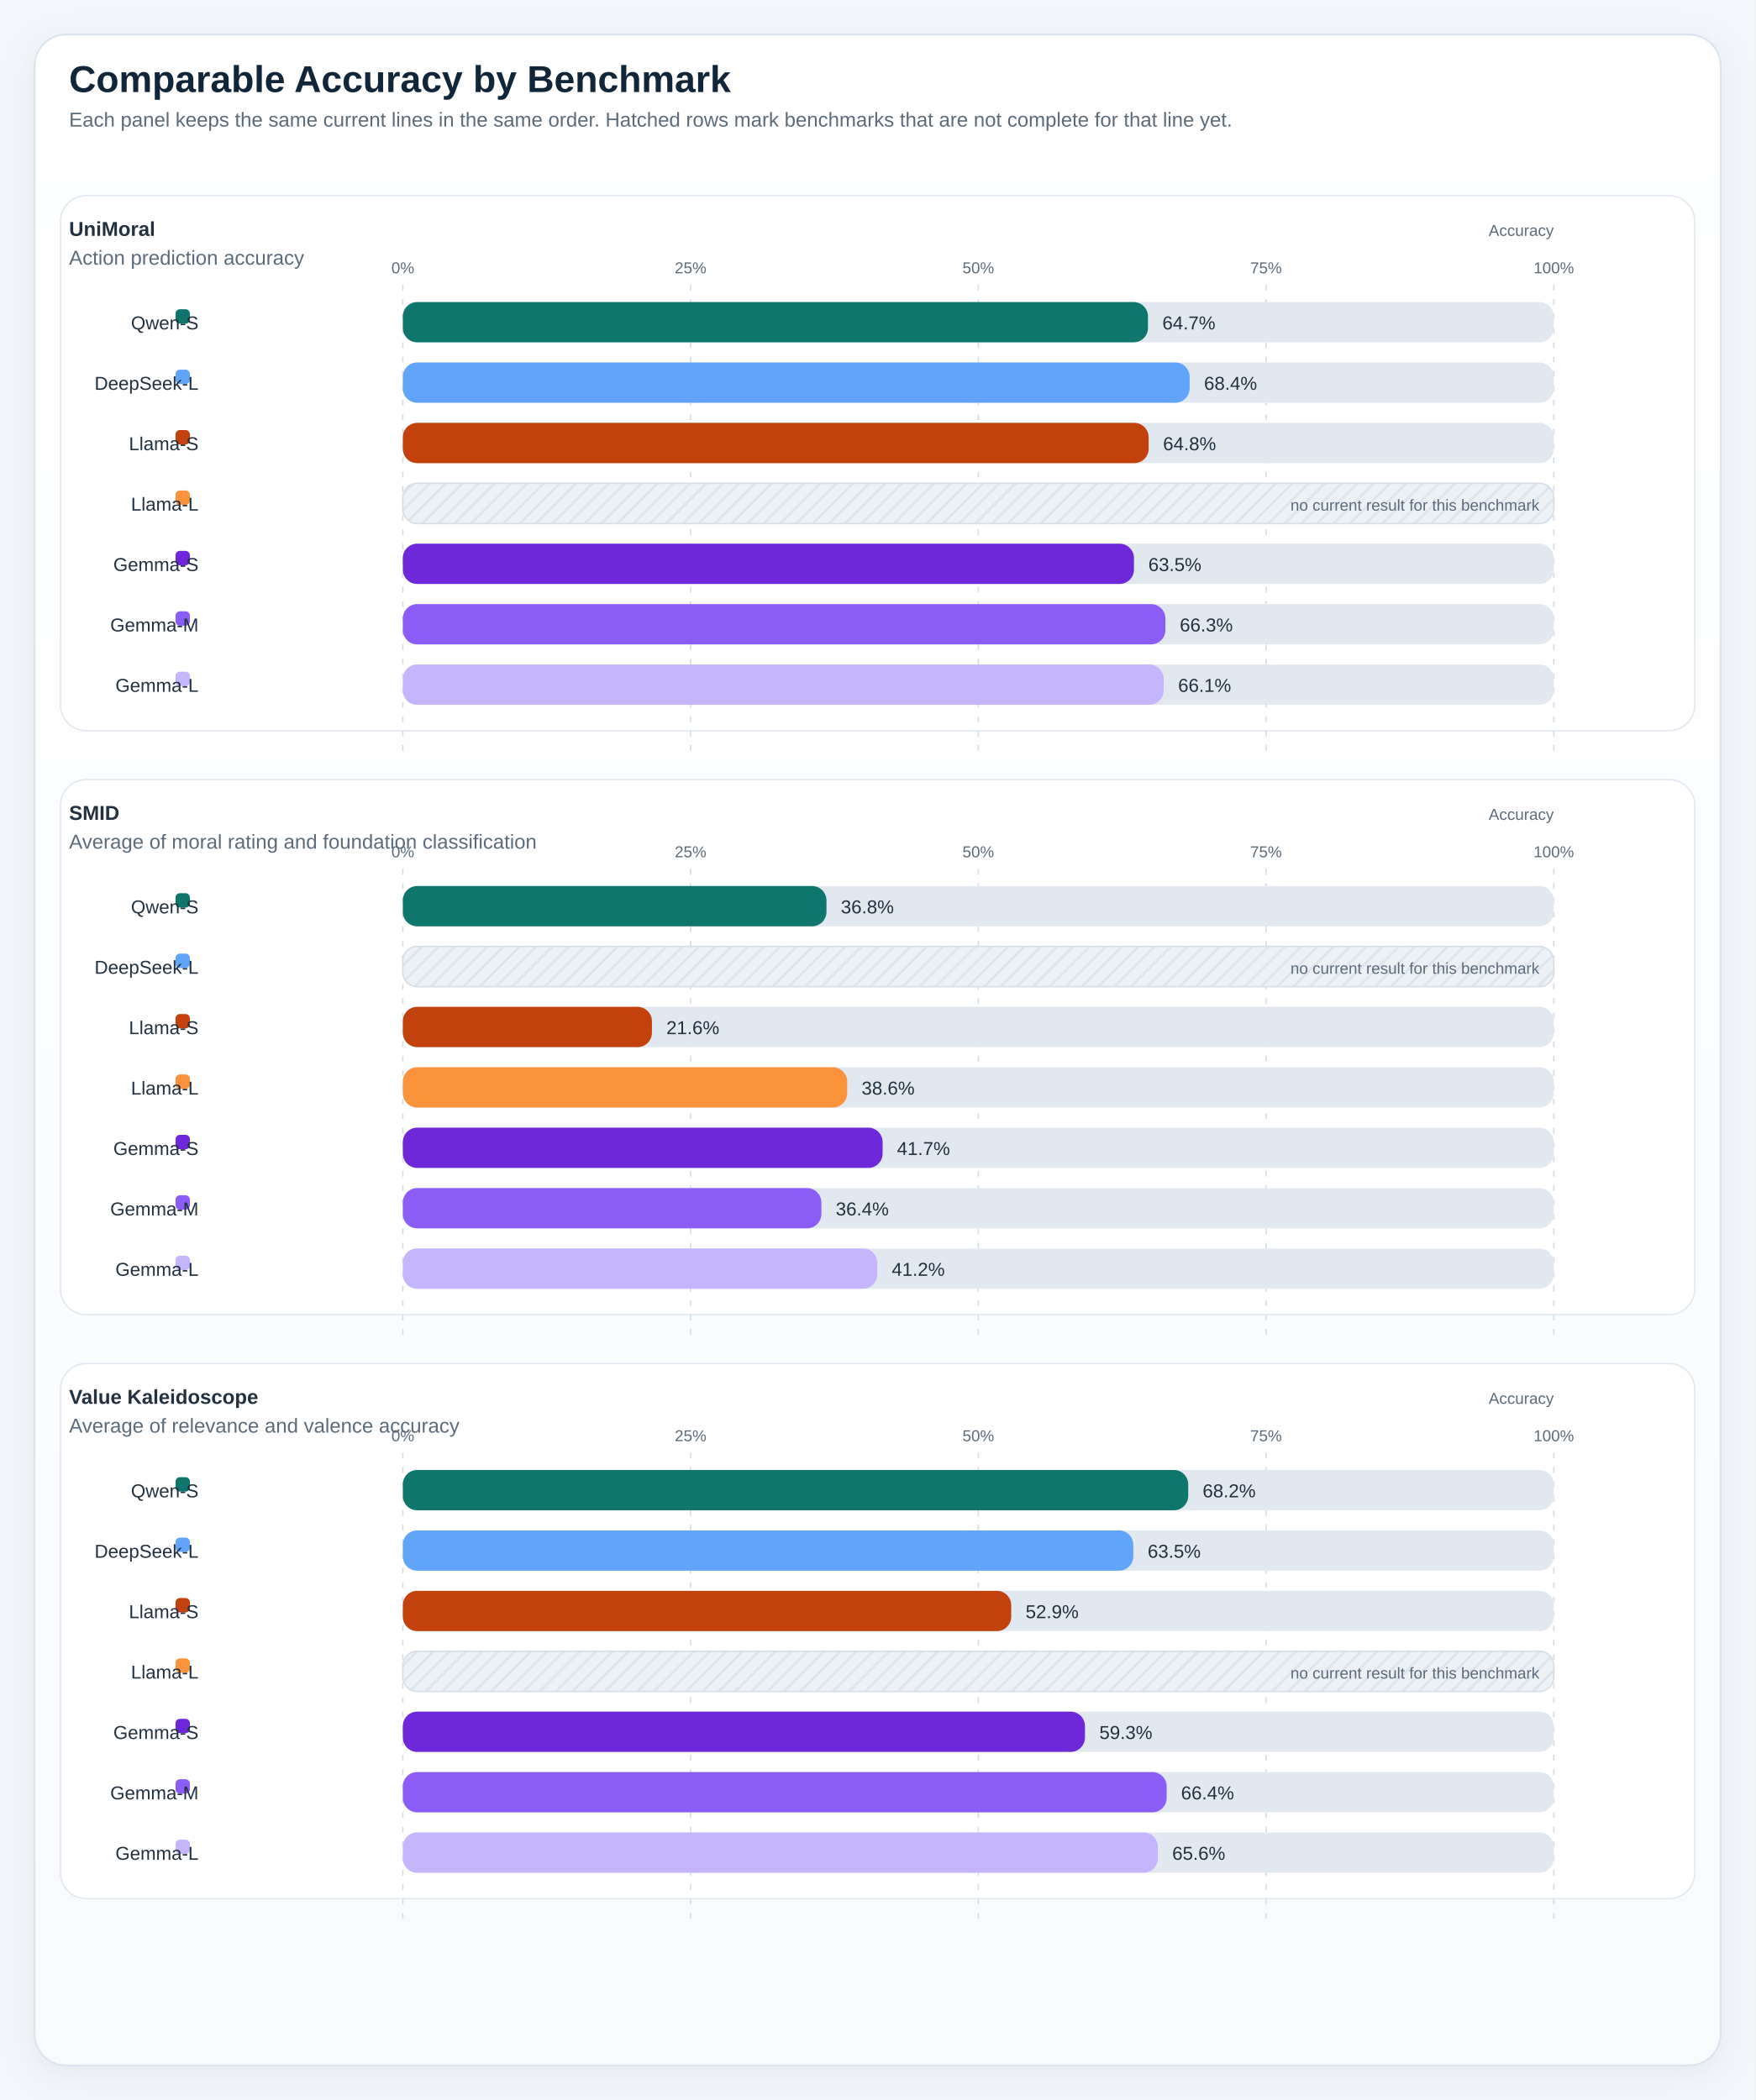
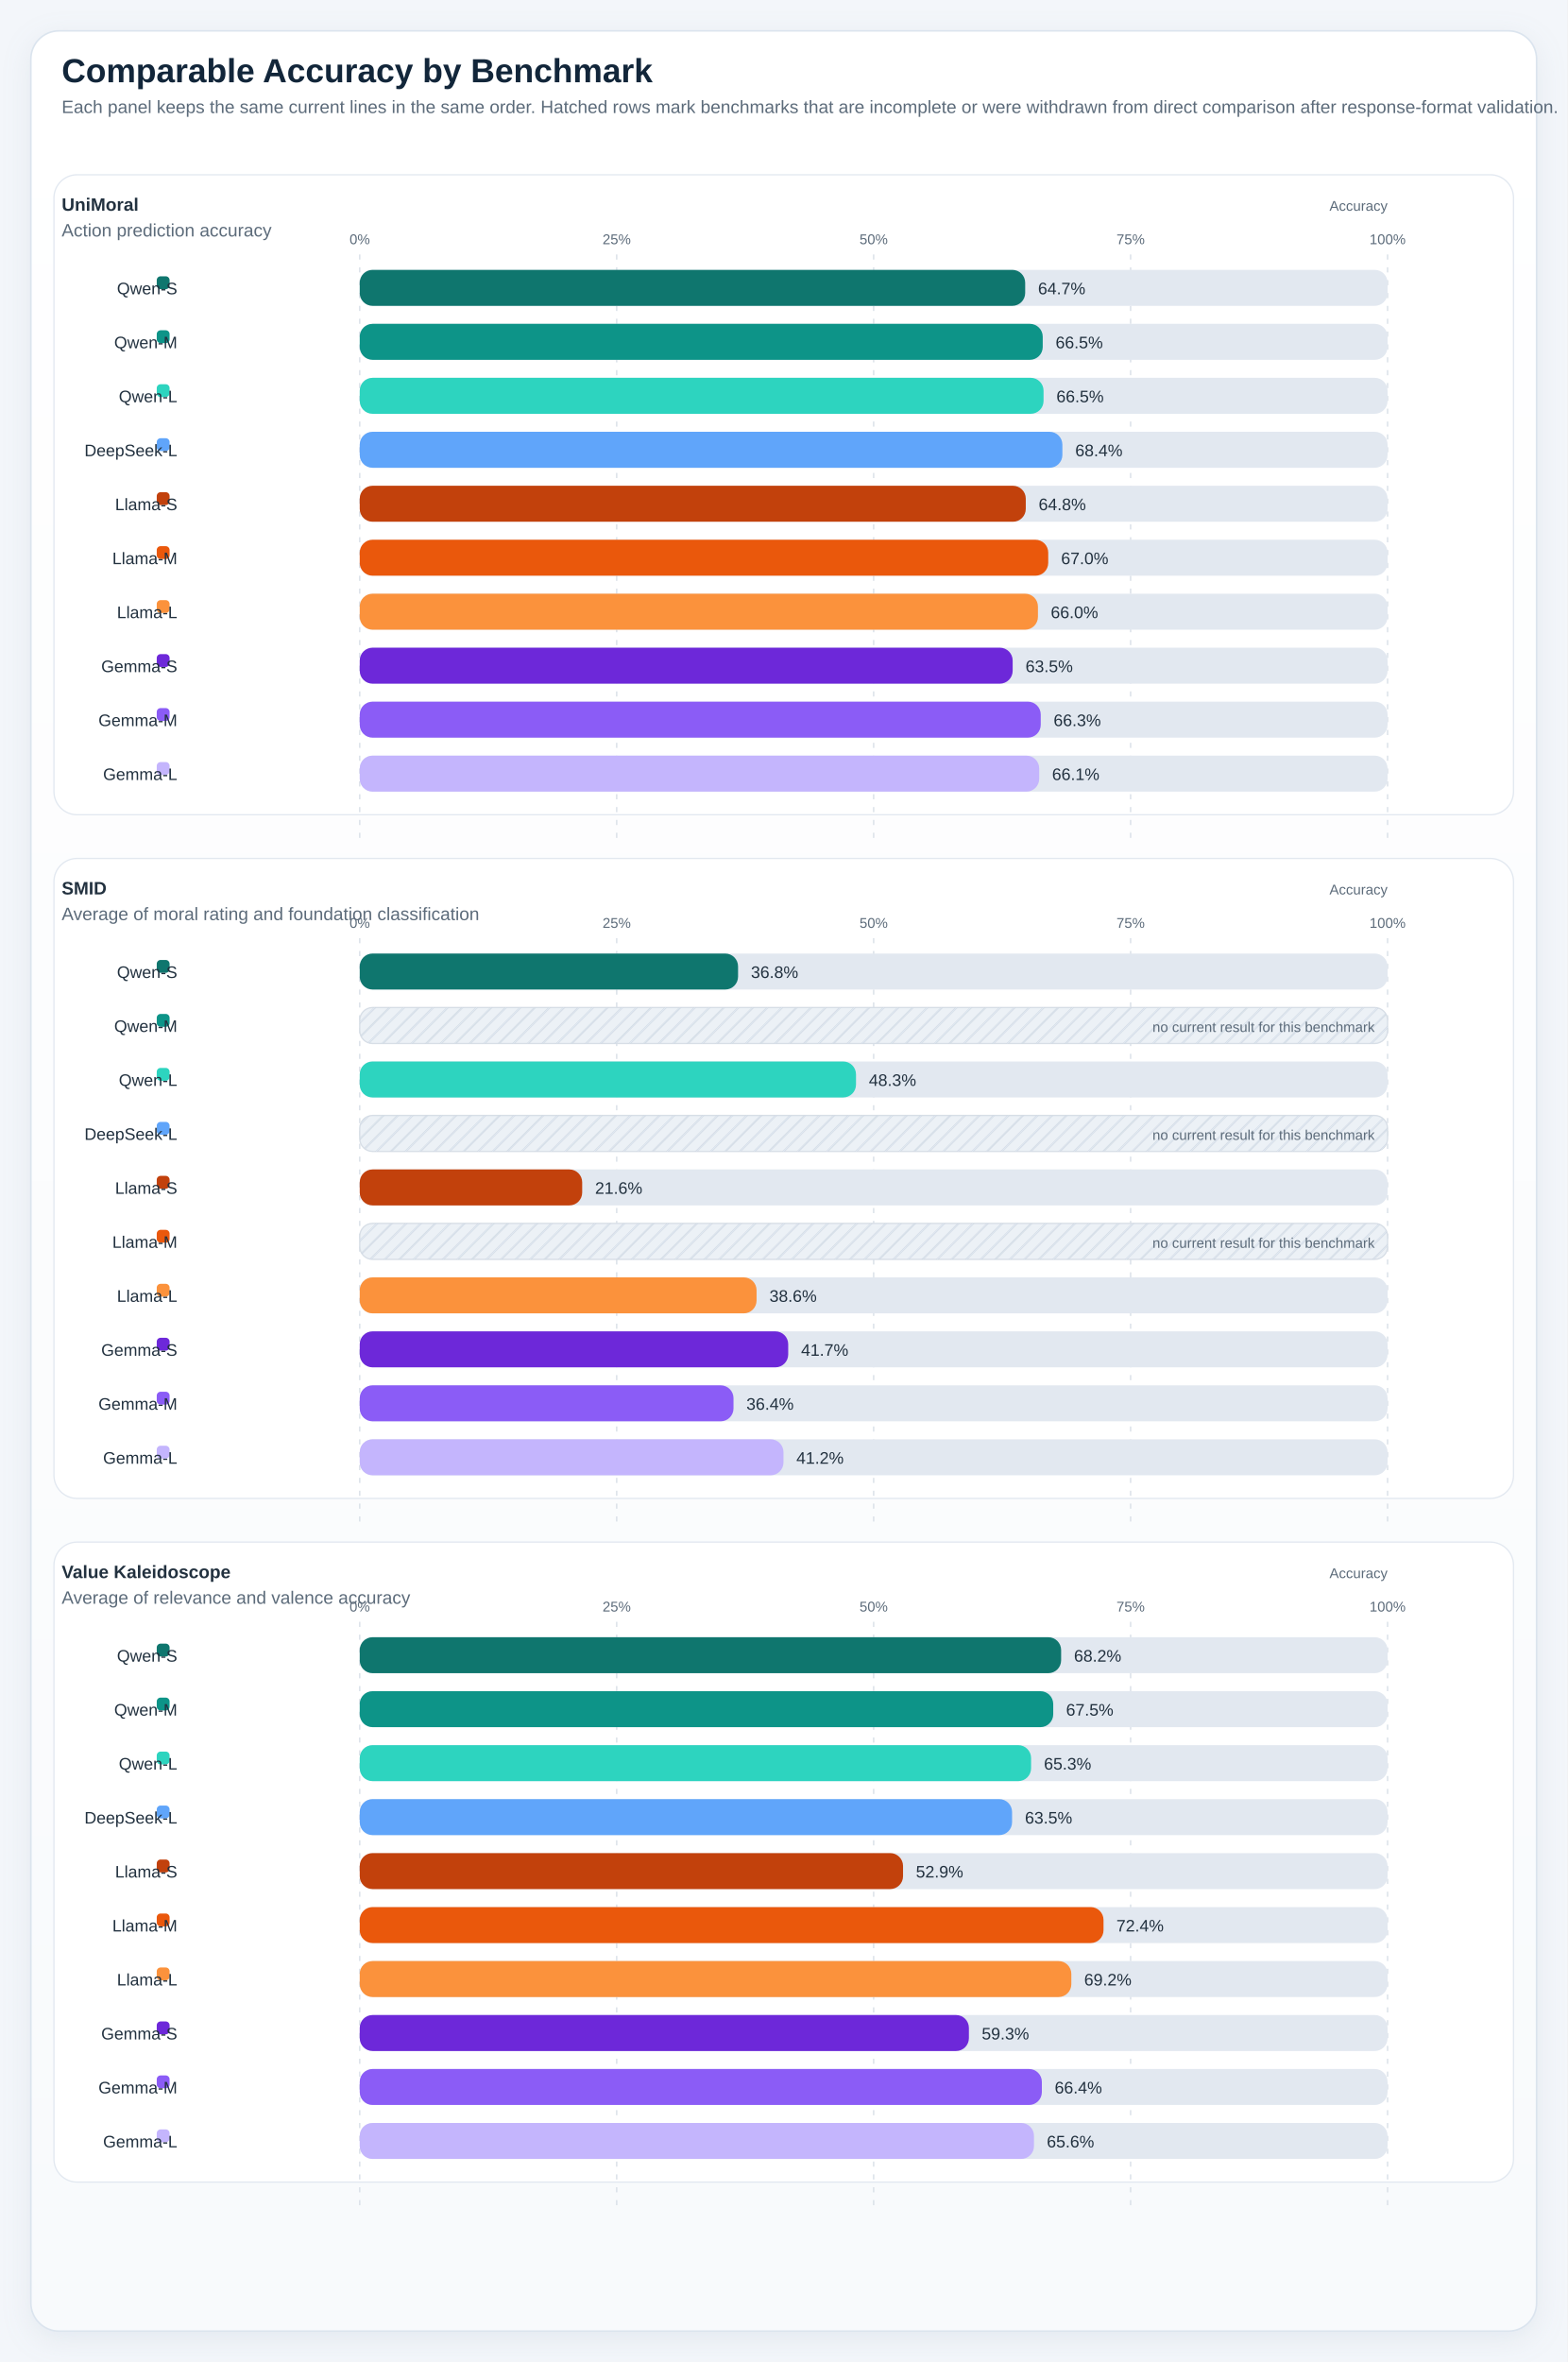
- <svg xmlns="http://www.w3.org/2000/svg" width="1220" height="1460" viewBox="0 0 1220 1460" role="img">
+ <svg xmlns="http://www.w3.org/2000/svg" viewBox="0 0 1220 1838" role="img" preserveAspectRatio="xMidYMin meet" style="max-width:100%;height:auto">
  <defs>
    <linearGradient id="panelGradient" x1="0" x2="0" y1="0" y2="1">
      <stop offset="0%" stop-color="#ffffff" />
      <stop offset="100%" stop-color="#f8fafc" />
    </linearGradient>
    <pattern id="diagonalHatch" width="8" height="8" patternUnits="userSpaceOnUse" patternTransform="rotate(45)">
      <line x1="0" y1="0" x2="0" y2="8" stroke="#cdd6e1" stroke-width="3" />
    </pattern>
    <filter id="softShadow" x="-20%" y="-20%" width="140%" height="140%">
      <feDropShadow dx="0" dy="6" stdDeviation="10" flood-color="#9fb0c2" flood-opacity="0.18" />
    </filter>
    <style>
.canvas { fill: #f3f6fa; }
.title { font: 700 26px 'IBM Plex Sans', 'Helvetica Neue', Arial, sans-serif; fill: #12263a; }
.subtitle { font: 400 14px 'IBM Plex Sans', 'Helvetica Neue', Arial, sans-serif; fill: #5c6b7a; }
.axis { font: 600 14px 'IBM Plex Sans', 'Helvetica Neue', Arial, sans-serif; fill: #22313f; }
.label { font: 500 13px 'IBM Plex Sans', 'Helvetica Neue', Arial, sans-serif; fill: #22313f; }
.metric { font: 700 20px 'IBM Plex Sans', 'Helvetica Neue', Arial, sans-serif; fill: #12263a; }
.celltext { font: 700 16px 'IBM Plex Sans', 'Helvetica Neue', Arial, sans-serif; fill: #ffffff; }
.celltext-dark { font: 700 16px 'IBM Plex Sans', 'Helvetica Neue', Arial, sans-serif; fill: #173042; }
.cellsub { font: 500 11px 'IBM Plex Sans', 'Helvetica Neue', Arial, sans-serif; fill: rgba(255,255,255,0.88); }
.cellsub-dark { font: 600 11px 'IBM Plex Sans', 'Helvetica Neue', Arial, sans-serif; fill: #385062; }
.body { font: 500 12px 'IBM Plex Sans', 'Helvetica Neue', Arial, sans-serif; fill: #22313f; }
.small { font: 500 11px 'IBM Plex Sans', 'Helvetica Neue', Arial, sans-serif; fill: #5c6b7a; }
.tiny { font: 600 10px 'IBM Plex Sans', 'Helvetica Neue', Arial, sans-serif; fill: #6b7c8f; letter-spacing: 0.04em; }
.grid { fill: #ffffff; stroke: #d7dee6; stroke-width: 1.25; }
.panel { fill: url(#panelGradient); stroke: #dbe4ee; stroke-width: 1.25; filter: url(#softShadow); }
.subpanel { fill: #ffffff; stroke: #e2e8f0; stroke-width: 1; }
.legend-card { fill: #ffffff; stroke: #dbe4ee; stroke-width: 1; }
.guide { stroke: #d7dee6; stroke-width: 1; stroke-dasharray: 4 6; }
.baseline { stroke: #aab7c6; stroke-width: 1.1; }
.muted-cell { fill: #eef2f7; stroke: #d7dee6; stroke-width: 1; }
.muted-bar { fill: #ecf1f6; stroke: #d7dee6; stroke-width: 1; }
.outline { stroke: rgba(255,255,255,0.9); stroke-width: 1; }
</style>
  </defs>
-   <rect x="0" y="0" width="1220" height="1460" class="canvas" />
-   <rect x="24" y="24" width="1172" height="1412" rx="22" class="panel" />
+   <rect x="0" y="0" width="1220" height="1838" class="canvas" />
+   <rect x="24" y="24" width="1172" height="1790" rx="22" class="panel" />
  <text x="48" y="64" class="title">Comparable Accuracy by Benchmark</text>
-   <text x="48" y="88" class="subtitle">Each panel keeps the same current lines in the same order. Hatched rows mark benchmarks that are not complete for that line yet.</text>
-   <rect x="42" y="136" width="1136" height="372" rx="18" class="subpanel" />
+   <text x="48" y="88" class="subtitle">Each panel keeps the same current lines in the same order. Hatched rows mark benchmarks that are incomplete or were withdrawn from direct comparison after response-format validation.</text>
+   <rect x="42" y="136" width="1136" height="498" rx="18" class="subpanel" />
  <text x="48" y="164" class="axis">UniMoral</text>
  <text x="48" y="184" class="subtitle">Action prediction accuracy</text>
  <text x="1080" y="164" text-anchor="end" class="small">Accuracy</text>
-   <line x1="280.00" y1="198" x2="280.00" y2="528" class="guide" />
+   <line x1="280.00" y1="198" x2="280.00" y2="654" class="guide" />
  <text x="280.00" y="190" text-anchor="middle" class="small">0%</text>
-   <line x1="480.00" y1="198" x2="480.00" y2="528" class="guide" />
+   <line x1="480.00" y1="198" x2="480.00" y2="654" class="guide" />
  <text x="480.00" y="190" text-anchor="middle" class="small">25%</text>
-   <line x1="680.00" y1="198" x2="680.00" y2="528" class="guide" />
+   <line x1="680.00" y1="198" x2="680.00" y2="654" class="guide" />
  <text x="680.00" y="190" text-anchor="middle" class="small">50%</text>
-   <line x1="880.00" y1="198" x2="880.00" y2="528" class="guide" />
+   <line x1="880.00" y1="198" x2="880.00" y2="654" class="guide" />
  <text x="880.00" y="190" text-anchor="middle" class="small">75%</text>
-   <line x1="1080.00" y1="198" x2="1080.00" y2="528" class="guide" />
+   <line x1="1080.00" y1="198" x2="1080.00" y2="654" class="guide" />
  <text x="1080.00" y="190" text-anchor="middle" class="small">100%</text>
  <rect x="122" y="215" width="10" height="10" rx="3" fill="#0f766e" />
  <text x="138" y="229" text-anchor="end" class="label">Qwen-S</text>
  <rect x="280" y="210" width="800" height="28" rx="10" fill="#e2e8f0" />
  <rect x="280" y="210" width="517.94" height="28" rx="10" fill="#0f766e" />
  <text x="807.94" y="229" text-anchor="start" class="label">64.7%</text>
-   <rect x="122" y="257" width="10" height="10" rx="3" fill="#60a5fa" />
-   <text x="138" y="271" text-anchor="end" class="label">DeepSeek-L</text>
+   <rect x="122" y="257" width="10" height="10" rx="3" fill="#0d9488" />
+   <text x="138" y="271" text-anchor="end" class="label">Qwen-M</text>
  <rect x="280" y="252" width="800" height="28" rx="10" fill="#e2e8f0" />
-   <rect x="280" y="252" width="546.90" height="28" rx="10" fill="#60a5fa" />
-   <text x="836.90" y="271" text-anchor="start" class="label">68.4%</text>
-   <rect x="122" y="299" width="10" height="10" rx="3" fill="#c2410c" />
-   <text x="138" y="313" text-anchor="end" class="label">Llama-S</text>
+   <rect x="280" y="252" width="531.60" height="28" rx="10" fill="#0d9488" />
+   <text x="821.60" y="271" text-anchor="start" class="label">66.5%</text>
+   <rect x="122" y="299" width="10" height="10" rx="3" fill="#2dd4bf" />
+   <text x="138" y="313" text-anchor="end" class="label">Qwen-L</text>
  <rect x="280" y="294" width="800" height="28" rx="10" fill="#e2e8f0" />
-   <rect x="280" y="294" width="518.40" height="28" rx="10" fill="#c2410c" />
-   <text x="808.40" y="313" text-anchor="start" class="label">64.8%</text>
-   <rect x="122" y="341" width="10" height="10" rx="3" fill="#fb923c" />
-   <text x="138" y="355" text-anchor="end" class="label">Llama-L</text>
+   <rect x="280" y="294" width="532.24" height="28" rx="10" fill="#2dd4bf" />
+   <text x="822.24" y="313" text-anchor="start" class="label">66.5%</text>
+   <rect x="122" y="341" width="10" height="10" rx="3" fill="#60a5fa" />
+   <text x="138" y="355" text-anchor="end" class="label">DeepSeek-L</text>
  <rect x="280" y="336" width="800" height="28" rx="10" fill="#e2e8f0" />
-   <rect x="280" y="336" width="800" height="28" rx="10" class="muted-bar" />
-   <rect x="280" y="336" width="800" height="28" rx="10" fill="url(#diagonalHatch)" opacity="0.7" />
-   <text x="1070" y="355" text-anchor="end" class="small">no current result for this benchmark</text>
-   <rect x="122" y="383" width="10" height="10" rx="3" fill="#6d28d9" />
-   <text x="138" y="397" text-anchor="end" class="label">Gemma-S</text>
+   <rect x="280" y="336" width="546.90" height="28" rx="10" fill="#60a5fa" />
+   <text x="836.90" y="355" text-anchor="start" class="label">68.4%</text>
+   <rect x="122" y="383" width="10" height="10" rx="3" fill="#c2410c" />
+   <text x="138" y="397" text-anchor="end" class="label">Llama-S</text>
  <rect x="280" y="378" width="800" height="28" rx="10" fill="#e2e8f0" />
-   <rect x="280" y="378" width="508.20" height="28" rx="10" fill="#6d28d9" />
-   <text x="798.20" y="397" text-anchor="start" class="label">63.5%</text>
-   <rect x="122" y="425" width="10" height="10" rx="3" fill="#8b5cf6" />
-   <text x="138" y="439" text-anchor="end" class="label">Gemma-M</text>
+   <rect x="280" y="378" width="518.40" height="28" rx="10" fill="#c2410c" />
+   <text x="808.40" y="397" text-anchor="start" class="label">64.8%</text>
+   <rect x="122" y="425" width="10" height="10" rx="3" fill="#ea580c" />
+   <text x="138" y="439" text-anchor="end" class="label">Llama-M</text>
  <rect x="280" y="420" width="800" height="28" rx="10" fill="#e2e8f0" />
-   <rect x="280" y="420" width="530.05" height="28" rx="10" fill="#8b5cf6" />
-   <text x="820.05" y="439" text-anchor="start" class="label">66.3%</text>
-   <rect x="122" y="467" width="10" height="10" rx="3" fill="#c4b5fd" />
-   <text x="138" y="481" text-anchor="end" class="label">Gemma-L</text>
+   <rect x="280" y="420" width="535.88" height="28" rx="10" fill="#ea580c" />
+   <text x="825.88" y="439" text-anchor="start" class="label">67.0%</text>
+   <rect x="122" y="467" width="10" height="10" rx="3" fill="#fb923c" />
+   <text x="138" y="481" text-anchor="end" class="label">Llama-L</text>
  <rect x="280" y="462" width="800" height="28" rx="10" fill="#e2e8f0" />
-   <rect x="280" y="462" width="528.87" height="28" rx="10" fill="#c4b5fd" />
-   <text x="818.87" y="481" text-anchor="start" class="label">66.1%</text>
-   <rect x="42" y="542" width="1136" height="372" rx="18" class="subpanel" />
-   <text x="48" y="570" class="axis">SMID</text>
-   <text x="48" y="590" class="subtitle">Average of moral rating and foundation classification</text>
-   <text x="1080" y="570" text-anchor="end" class="small">Accuracy</text>
-   <line x1="280.00" y1="604" x2="280.00" y2="934" class="guide" />
-   <text x="280.00" y="596" text-anchor="middle" class="small">0%</text>
-   <line x1="480.00" y1="604" x2="480.00" y2="934" class="guide" />
-   <text x="480.00" y="596" text-anchor="middle" class="small">25%</text>
-   <line x1="680.00" y1="604" x2="680.00" y2="934" class="guide" />
-   <text x="680.00" y="596" text-anchor="middle" class="small">50%</text>
-   <line x1="880.00" y1="604" x2="880.00" y2="934" class="guide" />
-   <text x="880.00" y="596" text-anchor="middle" class="small">75%</text>
-   <line x1="1080.00" y1="604" x2="1080.00" y2="934" class="guide" />
-   <text x="1080.00" y="596" text-anchor="middle" class="small">100%</text>
-   <rect x="122" y="621" width="10" height="10" rx="3" fill="#0f766e" />
-   <text x="138" y="635" text-anchor="end" class="label">Qwen-S</text>
-   <rect x="280" y="616" width="800" height="28" rx="10" fill="#e2e8f0" />
-   <rect x="280" y="616" width="294.46" height="28" rx="10" fill="#0f766e" />
-   <text x="584.46" y="635" text-anchor="start" class="label">36.8%</text>
-   <rect x="122" y="663" width="10" height="10" rx="3" fill="#60a5fa" />
-   <text x="138" y="677" text-anchor="end" class="label">DeepSeek-L</text>
-   <rect x="280" y="658" width="800" height="28" rx="10" fill="#e2e8f0" />
-   <rect x="280" y="658" width="800" height="28" rx="10" class="muted-bar" />
-   <rect x="280" y="658" width="800" height="28" rx="10" fill="url(#diagonalHatch)" opacity="0.7" />
-   <text x="1070" y="677" text-anchor="end" class="small">no current result for this benchmark</text>
-   <rect x="122" y="705" width="10" height="10" rx="3" fill="#c2410c" />
-   <text x="138" y="719" text-anchor="end" class="label">Llama-S</text>
-   <rect x="280" y="700" width="800" height="28" rx="10" fill="#e2e8f0" />
-   <rect x="280" y="700" width="173.14" height="28" rx="10" fill="#c2410c" />
-   <text x="463.14" y="719" text-anchor="start" class="label">21.6%</text>
-   <rect x="122" y="747" width="10" height="10" rx="3" fill="#fb923c" />
-   <text x="138" y="761" text-anchor="end" class="label">Llama-L</text>
+   <rect x="280" y="462" width="527.87" height="28" rx="10" fill="#fb923c" />
+   <text x="817.87" y="481" text-anchor="start" class="label">66.0%</text>
+   <rect x="122" y="509" width="10" height="10" rx="3" fill="#6d28d9" />
+   <text x="138" y="523" text-anchor="end" class="label">Gemma-S</text>
+   <rect x="280" y="504" width="800" height="28" rx="10" fill="#e2e8f0" />
+   <rect x="280" y="504" width="508.20" height="28" rx="10" fill="#6d28d9" />
+   <text x="798.20" y="523" text-anchor="start" class="label">63.5%</text>
+   <rect x="122" y="551" width="10" height="10" rx="3" fill="#8b5cf6" />
+   <text x="138" y="565" text-anchor="end" class="label">Gemma-M</text>
+   <rect x="280" y="546" width="800" height="28" rx="10" fill="#e2e8f0" />
+   <rect x="280" y="546" width="530.05" height="28" rx="10" fill="#8b5cf6" />
+   <text x="820.05" y="565" text-anchor="start" class="label">66.3%</text>
+   <rect x="122" y="593" width="10" height="10" rx="3" fill="#c4b5fd" />
+   <text x="138" y="607" text-anchor="end" class="label">Gemma-L</text>
+   <rect x="280" y="588" width="800" height="28" rx="10" fill="#e2e8f0" />
+   <rect x="280" y="588" width="528.87" height="28" rx="10" fill="#c4b5fd" />
+   <text x="818.87" y="607" text-anchor="start" class="label">66.1%</text>
+   <rect x="42" y="668" width="1136" height="498" rx="18" class="subpanel" />
+   <text x="48" y="696" class="axis">SMID</text>
+   <text x="48" y="716" class="subtitle">Average of moral rating and foundation classification</text>
+   <text x="1080" y="696" text-anchor="end" class="small">Accuracy</text>
+   <line x1="280.00" y1="730" x2="280.00" y2="1186" class="guide" />
+   <text x="280.00" y="722" text-anchor="middle" class="small">0%</text>
+   <line x1="480.00" y1="730" x2="480.00" y2="1186" class="guide" />
+   <text x="480.00" y="722" text-anchor="middle" class="small">25%</text>
+   <line x1="680.00" y1="730" x2="680.00" y2="1186" class="guide" />
+   <text x="680.00" y="722" text-anchor="middle" class="small">50%</text>
+   <line x1="880.00" y1="730" x2="880.00" y2="1186" class="guide" />
+   <text x="880.00" y="722" text-anchor="middle" class="small">75%</text>
+   <line x1="1080.00" y1="730" x2="1080.00" y2="1186" class="guide" />
+   <text x="1080.00" y="722" text-anchor="middle" class="small">100%</text>
+   <rect x="122" y="747" width="10" height="10" rx="3" fill="#0f766e" />
+   <text x="138" y="761" text-anchor="end" class="label">Qwen-S</text>
  <rect x="280" y="742" width="800" height="28" rx="10" fill="#e2e8f0" />
-   <rect x="280" y="742" width="308.87" height="28" rx="10" fill="#fb923c" />
-   <text x="598.87" y="761" text-anchor="start" class="label">38.6%</text>
-   <rect x="122" y="789" width="10" height="10" rx="3" fill="#6d28d9" />
-   <text x="138" y="803" text-anchor="end" class="label">Gemma-S</text>
+   <rect x="280" y="742" width="294.46" height="28" rx="10" fill="#0f766e" />
+   <text x="584.46" y="761" text-anchor="start" class="label">36.8%</text>
+   <rect x="122" y="789" width="10" height="10" rx="3" fill="#0d9488" />
+   <text x="138" y="803" text-anchor="end" class="label">Qwen-M</text>
  <rect x="280" y="784" width="800" height="28" rx="10" fill="#e2e8f0" />
-   <rect x="280" y="784" width="333.49" height="28" rx="10" fill="#6d28d9" />
-   <text x="623.49" y="803" text-anchor="start" class="label">41.7%</text>
-   <rect x="122" y="831" width="10" height="10" rx="3" fill="#8b5cf6" />
-   <text x="138" y="845" text-anchor="end" class="label">Gemma-M</text>
+   <rect x="280" y="784" width="800" height="28" rx="10" class="muted-bar" />
+   <rect x="280" y="784" width="800" height="28" rx="10" fill="url(#diagonalHatch)" opacity="0.7" />
+   <text x="1070" y="803" text-anchor="end" class="small">no current result for this benchmark</text>
+   <rect x="122" y="831" width="10" height="10" rx="3" fill="#2dd4bf" />
+   <text x="138" y="845" text-anchor="end" class="label">Qwen-L</text>
  <rect x="280" y="826" width="800" height="28" rx="10" fill="#e2e8f0" />
-   <rect x="280" y="826" width="290.92" height="28" rx="10" fill="#8b5cf6" />
-   <text x="580.92" y="845" text-anchor="start" class="label">36.4%</text>
-   <rect x="122" y="873" width="10" height="10" rx="3" fill="#c4b5fd" />
-   <text x="138" y="887" text-anchor="end" class="label">Gemma-L</text>
+   <rect x="280" y="826" width="386.26" height="28" rx="10" fill="#2dd4bf" />
+   <text x="676.26" y="845" text-anchor="start" class="label">48.3%</text>
+   <rect x="122" y="873" width="10" height="10" rx="3" fill="#60a5fa" />
+   <text x="138" y="887" text-anchor="end" class="label">DeepSeek-L</text>
  <rect x="280" y="868" width="800" height="28" rx="10" fill="#e2e8f0" />
-   <rect x="280" y="868" width="329.82" height="28" rx="10" fill="#c4b5fd" />
-   <text x="619.82" y="887" text-anchor="start" class="label">41.2%</text>
-   <rect x="42" y="948" width="1136" height="372" rx="18" class="subpanel" />
-   <text x="48" y="976" class="axis">Value Kaleidoscope</text>
-   <text x="48" y="996" class="subtitle">Average of relevance and valence accuracy</text>
-   <text x="1080" y="976" text-anchor="end" class="small">Accuracy</text>
-   <line x1="280.00" y1="1010" x2="280.00" y2="1340" class="guide" />
-   <text x="280.00" y="1002" text-anchor="middle" class="small">0%</text>
-   <line x1="480.00" y1="1010" x2="480.00" y2="1340" class="guide" />
-   <text x="480.00" y="1002" text-anchor="middle" class="small">25%</text>
-   <line x1="680.00" y1="1010" x2="680.00" y2="1340" class="guide" />
-   <text x="680.00" y="1002" text-anchor="middle" class="small">50%</text>
-   <line x1="880.00" y1="1010" x2="880.00" y2="1340" class="guide" />
-   <text x="880.00" y="1002" text-anchor="middle" class="small">75%</text>
-   <line x1="1080.00" y1="1010" x2="1080.00" y2="1340" class="guide" />
-   <text x="1080.00" y="1002" text-anchor="middle" class="small">100%</text>
-   <rect x="122" y="1027" width="10" height="10" rx="3" fill="#0f766e" />
-   <text x="138" y="1041" text-anchor="end" class="label">Qwen-S</text>
-   <rect x="280" y="1022" width="800" height="28" rx="10" fill="#e2e8f0" />
-   <rect x="280" y="1022" width="545.92" height="28" rx="10" fill="#0f766e" />
-   <text x="835.92" y="1041" text-anchor="start" class="label">68.2%</text>
-   <rect x="122" y="1069" width="10" height="10" rx="3" fill="#60a5fa" />
-   <text x="138" y="1083" text-anchor="end" class="label">DeepSeek-L</text>
-   <rect x="280" y="1064" width="800" height="28" rx="10" fill="#e2e8f0" />
-   <rect x="280" y="1064" width="507.74" height="28" rx="10" fill="#60a5fa" />
-   <text x="797.74" y="1083" text-anchor="start" class="label">63.5%</text>
-   <rect x="122" y="1111" width="10" height="10" rx="3" fill="#c2410c" />
-   <text x="138" y="1125" text-anchor="end" class="label">Llama-S</text>
-   <rect x="280" y="1106" width="800" height="28" rx="10" fill="#e2e8f0" />
-   <rect x="280" y="1106" width="422.87" height="28" rx="10" fill="#c2410c" />
-   <text x="712.87" y="1125" text-anchor="start" class="label">52.9%</text>
-   <rect x="122" y="1153" width="10" height="10" rx="3" fill="#fb923c" />
-   <text x="138" y="1167" text-anchor="end" class="label">Llama-L</text>
-   <rect x="280" y="1148" width="800" height="28" rx="10" fill="#e2e8f0" />
-   <rect x="280" y="1148" width="800" height="28" rx="10" class="muted-bar" />
-   <rect x="280" y="1148" width="800" height="28" rx="10" fill="url(#diagonalHatch)" opacity="0.7" />
-   <text x="1070" y="1167" text-anchor="end" class="small">no current result for this benchmark</text>
-   <rect x="122" y="1195" width="10" height="10" rx="3" fill="#6d28d9" />
-   <text x="138" y="1209" text-anchor="end" class="label">Gemma-S</text>
-   <rect x="280" y="1190" width="800" height="28" rx="10" fill="#e2e8f0" />
-   <rect x="280" y="1190" width="474.13" height="28" rx="10" fill="#6d28d9" />
-   <text x="764.13" y="1209" text-anchor="start" class="label">59.3%</text>
-   <rect x="122" y="1237" width="10" height="10" rx="3" fill="#8b5cf6" />
-   <text x="138" y="1251" text-anchor="end" class="label">Gemma-M</text>
-   <rect x="280" y="1232" width="800" height="28" rx="10" fill="#e2e8f0" />
-   <rect x="280" y="1232" width="530.92" height="28" rx="10" fill="#8b5cf6" />
-   <text x="820.92" y="1251" text-anchor="start" class="label">66.4%</text>
-   <rect x="122" y="1279" width="10" height="10" rx="3" fill="#c4b5fd" />
-   <text x="138" y="1293" text-anchor="end" class="label">Gemma-L</text>
+   <rect x="280" y="868" width="800" height="28" rx="10" class="muted-bar" />
+   <rect x="280" y="868" width="800" height="28" rx="10" fill="url(#diagonalHatch)" opacity="0.7" />
+   <text x="1070" y="887" text-anchor="end" class="small">no current result for this benchmark</text>
+   <rect x="122" y="915" width="10" height="10" rx="3" fill="#c2410c" />
+   <text x="138" y="929" text-anchor="end" class="label">Llama-S</text>
+   <rect x="280" y="910" width="800" height="28" rx="10" fill="#e2e8f0" />
+   <rect x="280" y="910" width="173.14" height="28" rx="10" fill="#c2410c" />
+   <text x="463.14" y="929" text-anchor="start" class="label">21.6%</text>
+   <rect x="122" y="957" width="10" height="10" rx="3" fill="#ea580c" />
+   <text x="138" y="971" text-anchor="end" class="label">Llama-M</text>
+   <rect x="280" y="952" width="800" height="28" rx="10" fill="#e2e8f0" />
+   <rect x="280" y="952" width="800" height="28" rx="10" class="muted-bar" />
+   <rect x="280" y="952" width="800" height="28" rx="10" fill="url(#diagonalHatch)" opacity="0.7" />
+   <text x="1070" y="971" text-anchor="end" class="small">no current result for this benchmark</text>
+   <rect x="122" y="999" width="10" height="10" rx="3" fill="#fb923c" />
+   <text x="138" y="1013" text-anchor="end" class="label">Llama-L</text>
+   <rect x="280" y="994" width="800" height="28" rx="10" fill="#e2e8f0" />
+   <rect x="280" y="994" width="308.87" height="28" rx="10" fill="#fb923c" />
+   <text x="598.87" y="1013" text-anchor="start" class="label">38.6%</text>
+   <rect x="122" y="1041" width="10" height="10" rx="3" fill="#6d28d9" />
+   <text x="138" y="1055" text-anchor="end" class="label">Gemma-S</text>
+   <rect x="280" y="1036" width="800" height="28" rx="10" fill="#e2e8f0" />
+   <rect x="280" y="1036" width="333.49" height="28" rx="10" fill="#6d28d9" />
+   <text x="623.49" y="1055" text-anchor="start" class="label">41.7%</text>
+   <rect x="122" y="1083" width="10" height="10" rx="3" fill="#8b5cf6" />
+   <text x="138" y="1097" text-anchor="end" class="label">Gemma-M</text>
+   <rect x="280" y="1078" width="800" height="28" rx="10" fill="#e2e8f0" />
+   <rect x="280" y="1078" width="290.92" height="28" rx="10" fill="#8b5cf6" />
+   <text x="580.92" y="1097" text-anchor="start" class="label">36.4%</text>
+   <rect x="122" y="1125" width="10" height="10" rx="3" fill="#c4b5fd" />
+   <text x="138" y="1139" text-anchor="end" class="label">Gemma-L</text>
+   <rect x="280" y="1120" width="800" height="28" rx="10" fill="#e2e8f0" />
+   <rect x="280" y="1120" width="329.82" height="28" rx="10" fill="#c4b5fd" />
+   <text x="619.82" y="1139" text-anchor="start" class="label">41.2%</text>
+   <rect x="42" y="1200" width="1136" height="498" rx="18" class="subpanel" />
+   <text x="48" y="1228" class="axis">Value Kaleidoscope</text>
+   <text x="48" y="1248" class="subtitle">Average of relevance and valence accuracy</text>
+   <text x="1080" y="1228" text-anchor="end" class="small">Accuracy</text>
+   <line x1="280.00" y1="1262" x2="280.00" y2="1718" class="guide" />
+   <text x="280.00" y="1254" text-anchor="middle" class="small">0%</text>
+   <line x1="480.00" y1="1262" x2="480.00" y2="1718" class="guide" />
+   <text x="480.00" y="1254" text-anchor="middle" class="small">25%</text>
+   <line x1="680.00" y1="1262" x2="680.00" y2="1718" class="guide" />
+   <text x="680.00" y="1254" text-anchor="middle" class="small">50%</text>
+   <line x1="880.00" y1="1262" x2="880.00" y2="1718" class="guide" />
+   <text x="880.00" y="1254" text-anchor="middle" class="small">75%</text>
+   <line x1="1080.00" y1="1262" x2="1080.00" y2="1718" class="guide" />
+   <text x="1080.00" y="1254" text-anchor="middle" class="small">100%</text>
+   <rect x="122" y="1279" width="10" height="10" rx="3" fill="#0f766e" />
+   <text x="138" y="1293" text-anchor="end" class="label">Qwen-S</text>
  <rect x="280" y="1274" width="800" height="28" rx="10" fill="#e2e8f0" />
-   <rect x="280" y="1274" width="524.79" height="28" rx="10" fill="#c4b5fd" />
-   <text x="814.79" y="1293" text-anchor="start" class="label">65.6%</text>
+   <rect x="280" y="1274" width="545.92" height="28" rx="10" fill="#0f766e" />
+   <text x="835.92" y="1293" text-anchor="start" class="label">68.2%</text>
+   <rect x="122" y="1321" width="10" height="10" rx="3" fill="#0d9488" />
+   <text x="138" y="1335" text-anchor="end" class="label">Qwen-M</text>
+   <rect x="280" y="1316" width="800" height="28" rx="10" fill="#e2e8f0" />
+   <rect x="280" y="1316" width="539.77" height="28" rx="10" fill="#0d9488" />
+   <text x="829.77" y="1335" text-anchor="start" class="label">67.5%</text>
+   <rect x="122" y="1363" width="10" height="10" rx="3" fill="#2dd4bf" />
+   <text x="138" y="1377" text-anchor="end" class="label">Qwen-L</text>
+   <rect x="280" y="1358" width="800" height="28" rx="10" fill="#e2e8f0" />
+   <rect x="280" y="1358" width="522.53" height="28" rx="10" fill="#2dd4bf" />
+   <text x="812.53" y="1377" text-anchor="start" class="label">65.3%</text>
+   <rect x="122" y="1405" width="10" height="10" rx="3" fill="#60a5fa" />
+   <text x="138" y="1419" text-anchor="end" class="label">DeepSeek-L</text>
+   <rect x="280" y="1400" width="800" height="28" rx="10" fill="#e2e8f0" />
+   <rect x="280" y="1400" width="507.74" height="28" rx="10" fill="#60a5fa" />
+   <text x="797.74" y="1419" text-anchor="start" class="label">63.5%</text>
+   <rect x="122" y="1447" width="10" height="10" rx="3" fill="#c2410c" />
+   <text x="138" y="1461" text-anchor="end" class="label">Llama-S</text>
+   <rect x="280" y="1442" width="800" height="28" rx="10" fill="#e2e8f0" />
+   <rect x="280" y="1442" width="422.87" height="28" rx="10" fill="#c2410c" />
+   <text x="712.87" y="1461" text-anchor="start" class="label">52.9%</text>
+   <rect x="122" y="1489" width="10" height="10" rx="3" fill="#ea580c" />
+   <text x="138" y="1503" text-anchor="end" class="label">Llama-M</text>
+   <rect x="280" y="1484" width="800" height="28" rx="10" fill="#e2e8f0" />
+   <rect x="280" y="1484" width="578.91" height="28" rx="10" fill="#ea580c" />
+   <text x="868.91" y="1503" text-anchor="start" class="label">72.4%</text>
+   <rect x="122" y="1531" width="10" height="10" rx="3" fill="#fb923c" />
+   <text x="138" y="1545" text-anchor="end" class="label">Llama-L</text>
+   <rect x="280" y="1526" width="800" height="28" rx="10" fill="#e2e8f0" />
+   <rect x="280" y="1526" width="553.86" height="28" rx="10" fill="#fb923c" />
+   <text x="843.86" y="1545" text-anchor="start" class="label">69.2%</text>
+   <rect x="122" y="1573" width="10" height="10" rx="3" fill="#6d28d9" />
+   <text x="138" y="1587" text-anchor="end" class="label">Gemma-S</text>
+   <rect x="280" y="1568" width="800" height="28" rx="10" fill="#e2e8f0" />
+   <rect x="280" y="1568" width="474.13" height="28" rx="10" fill="#6d28d9" />
+   <text x="764.13" y="1587" text-anchor="start" class="label">59.3%</text>
+   <rect x="122" y="1615" width="10" height="10" rx="3" fill="#8b5cf6" />
+   <text x="138" y="1629" text-anchor="end" class="label">Gemma-M</text>
+   <rect x="280" y="1610" width="800" height="28" rx="10" fill="#e2e8f0" />
+   <rect x="280" y="1610" width="530.92" height="28" rx="10" fill="#8b5cf6" />
+   <text x="820.92" y="1629" text-anchor="start" class="label">66.4%</text>
+   <rect x="122" y="1657" width="10" height="10" rx="3" fill="#c4b5fd" />
+   <text x="138" y="1671" text-anchor="end" class="label">Gemma-L</text>
+   <rect x="280" y="1652" width="800" height="28" rx="10" fill="#e2e8f0" />
+   <rect x="280" y="1652" width="524.79" height="28" rx="10" fill="#c4b5fd" />
+   <text x="814.79" y="1671" text-anchor="start" class="label">65.6%</text>
</svg>
